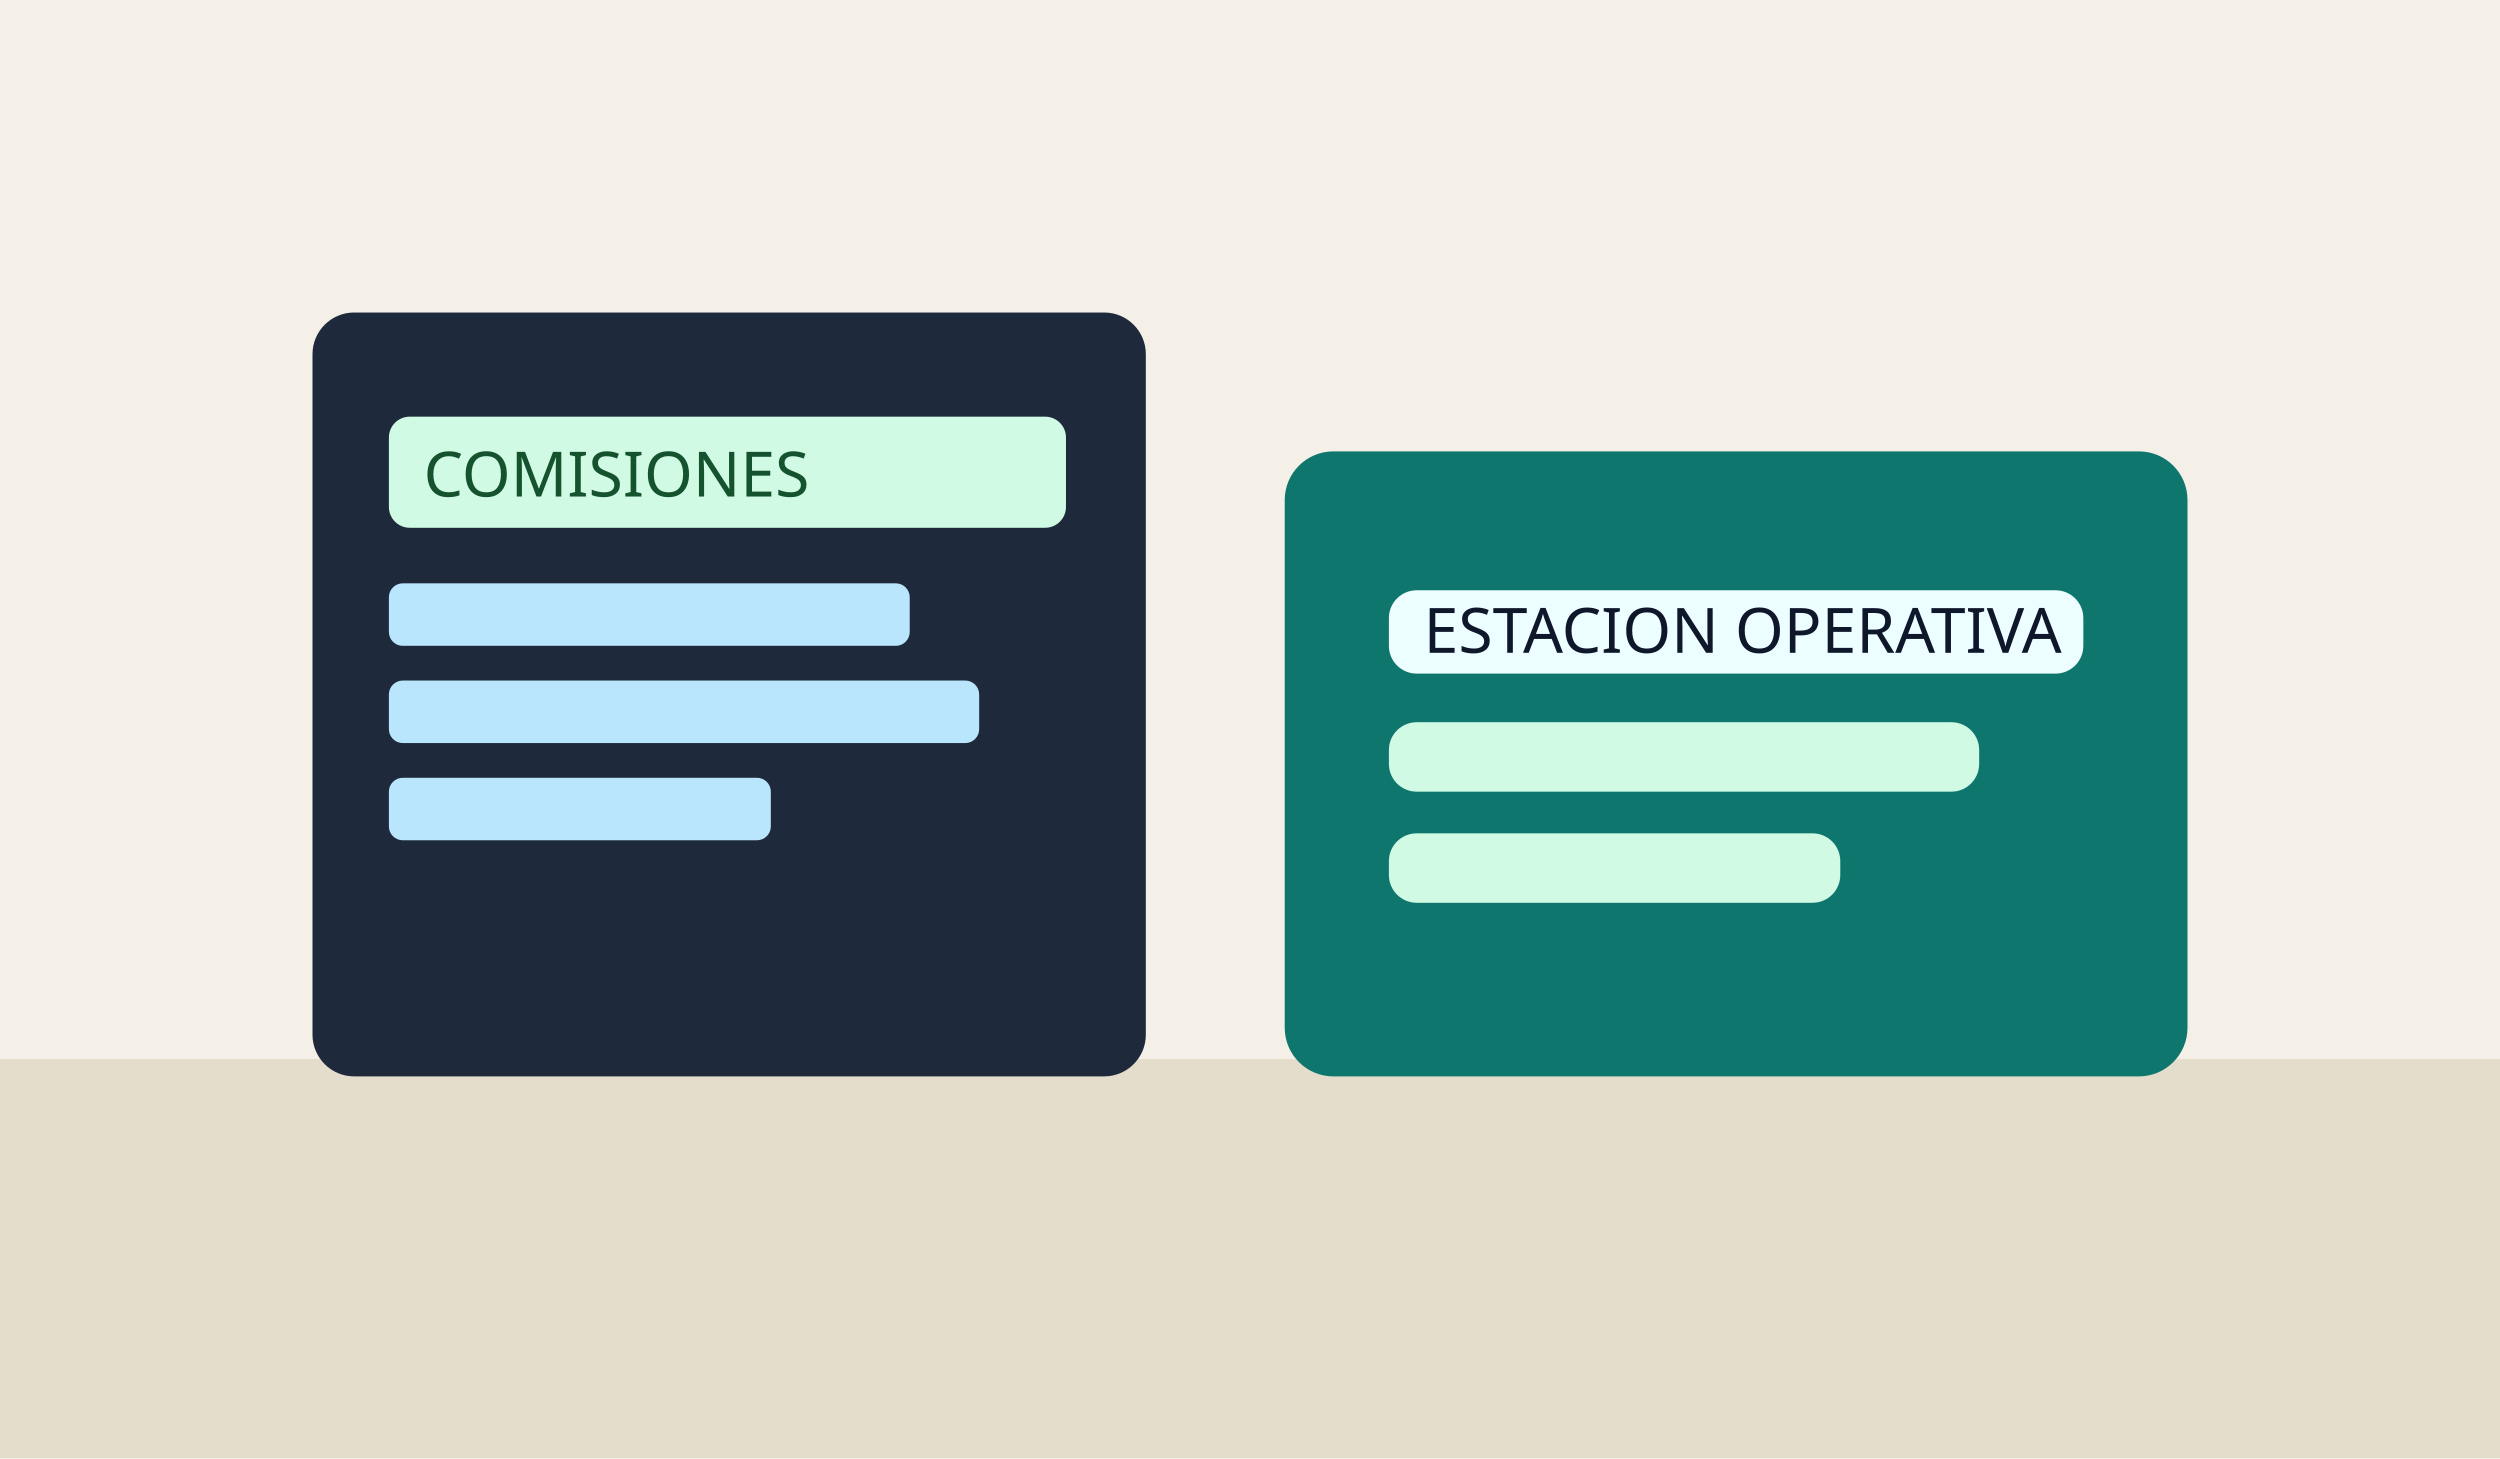
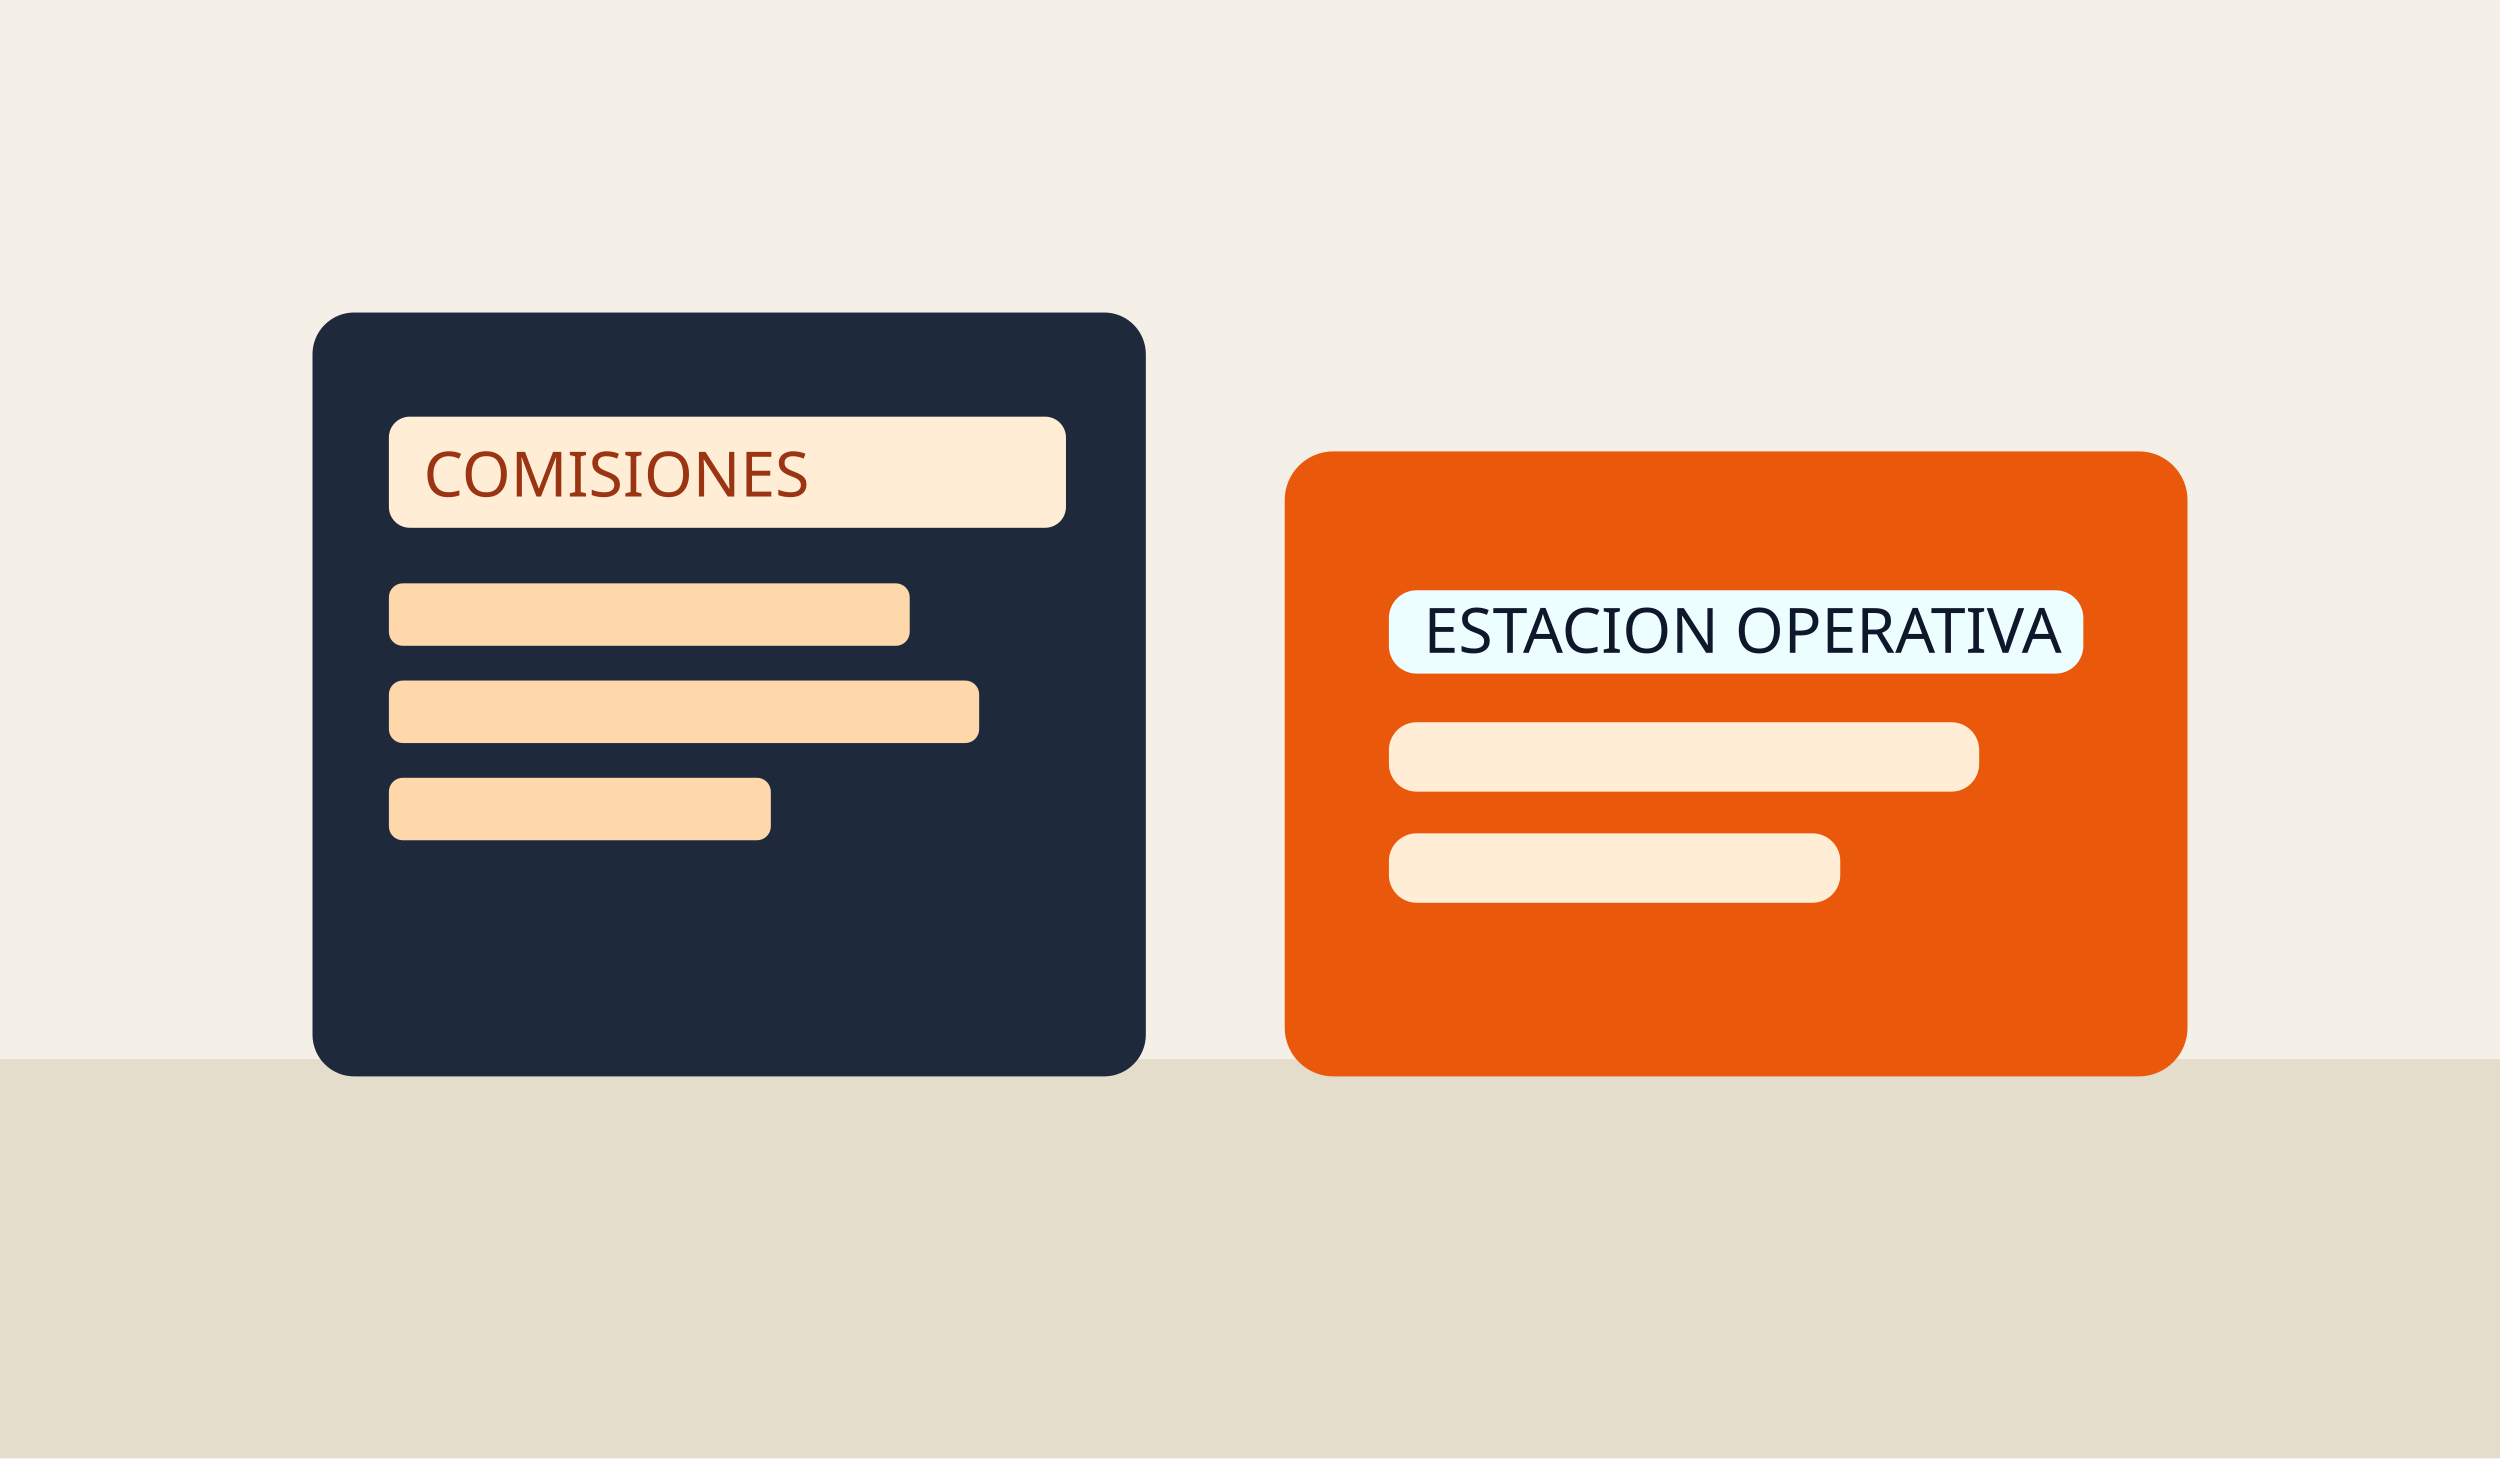
<svg xmlns="http://www.w3.org/2000/svg" viewBox="0 0 720 420" role="img" aria-label="Estacion y control de comisiones">
  <rect width="720" height="420" fill="#f4f0e7" />
  <rect x="0" y="305" width="720" height="115" fill="#e4ddcc" />
  <rect x="90" y="90" width="240" height="220" rx="12" fill="#1e293b" />
-   <rect x="112" y="120" width="195" height="32" rx="6" fill="#d1fae5" />
-   <rect x="112" y="168" width="150" height="18" rx="4" fill="#bae6fd" />
-   <rect x="112" y="196" width="170" height="18" rx="4" fill="#bae6fd" />
-   <rect x="112" y="224" width="110" height="18" rx="4" fill="#bae6fd" />
-   <rect x="370" y="130" width="260" height="180" rx="14" fill="#0f766e" />
+   <rect x="112" y="120" width="195" height="32" rx="6" fill="#ffedd5" />
+   <rect x="112" y="168" width="150" height="18" rx="4" fill="#fed7aa" />
+   <rect x="112" y="196" width="170" height="18" rx="4" fill="#fed7aa" />
+   <rect x="112" y="224" width="110" height="18" rx="4" fill="#fed7aa" />
+   <rect x="370" y="130" width="260" height="180" rx="14" fill="#ea580c" />
  <rect x="400" y="170" width="200" height="24" rx="8" fill="#ecfeff" />
-   <rect x="400" y="208" width="170" height="20" rx="8" fill="#d1fae5" />
-   <rect x="400" y="240" width="130" height="20" rx="8" fill="#d1fae5" />
-   <text x="122" y="143" font-family="Trebuchet MS, sans-serif" font-size="18" fill="#14532d">COMISIONES</text>
+   <rect x="400" y="208" width="170" height="20" rx="8" fill="#ffedd5" />
+   <rect x="400" y="240" width="130" height="20" rx="8" fill="#ffedd5" />
+   <text x="122" y="143" font-family="Trebuchet MS, sans-serif" font-size="18" fill="#9a3412">COMISIONES</text>
  <text x="410" y="188" font-family="Trebuchet MS, sans-serif" font-size="18" fill="#0f172a">ESTACION OPERATIVA</text>
</svg>
